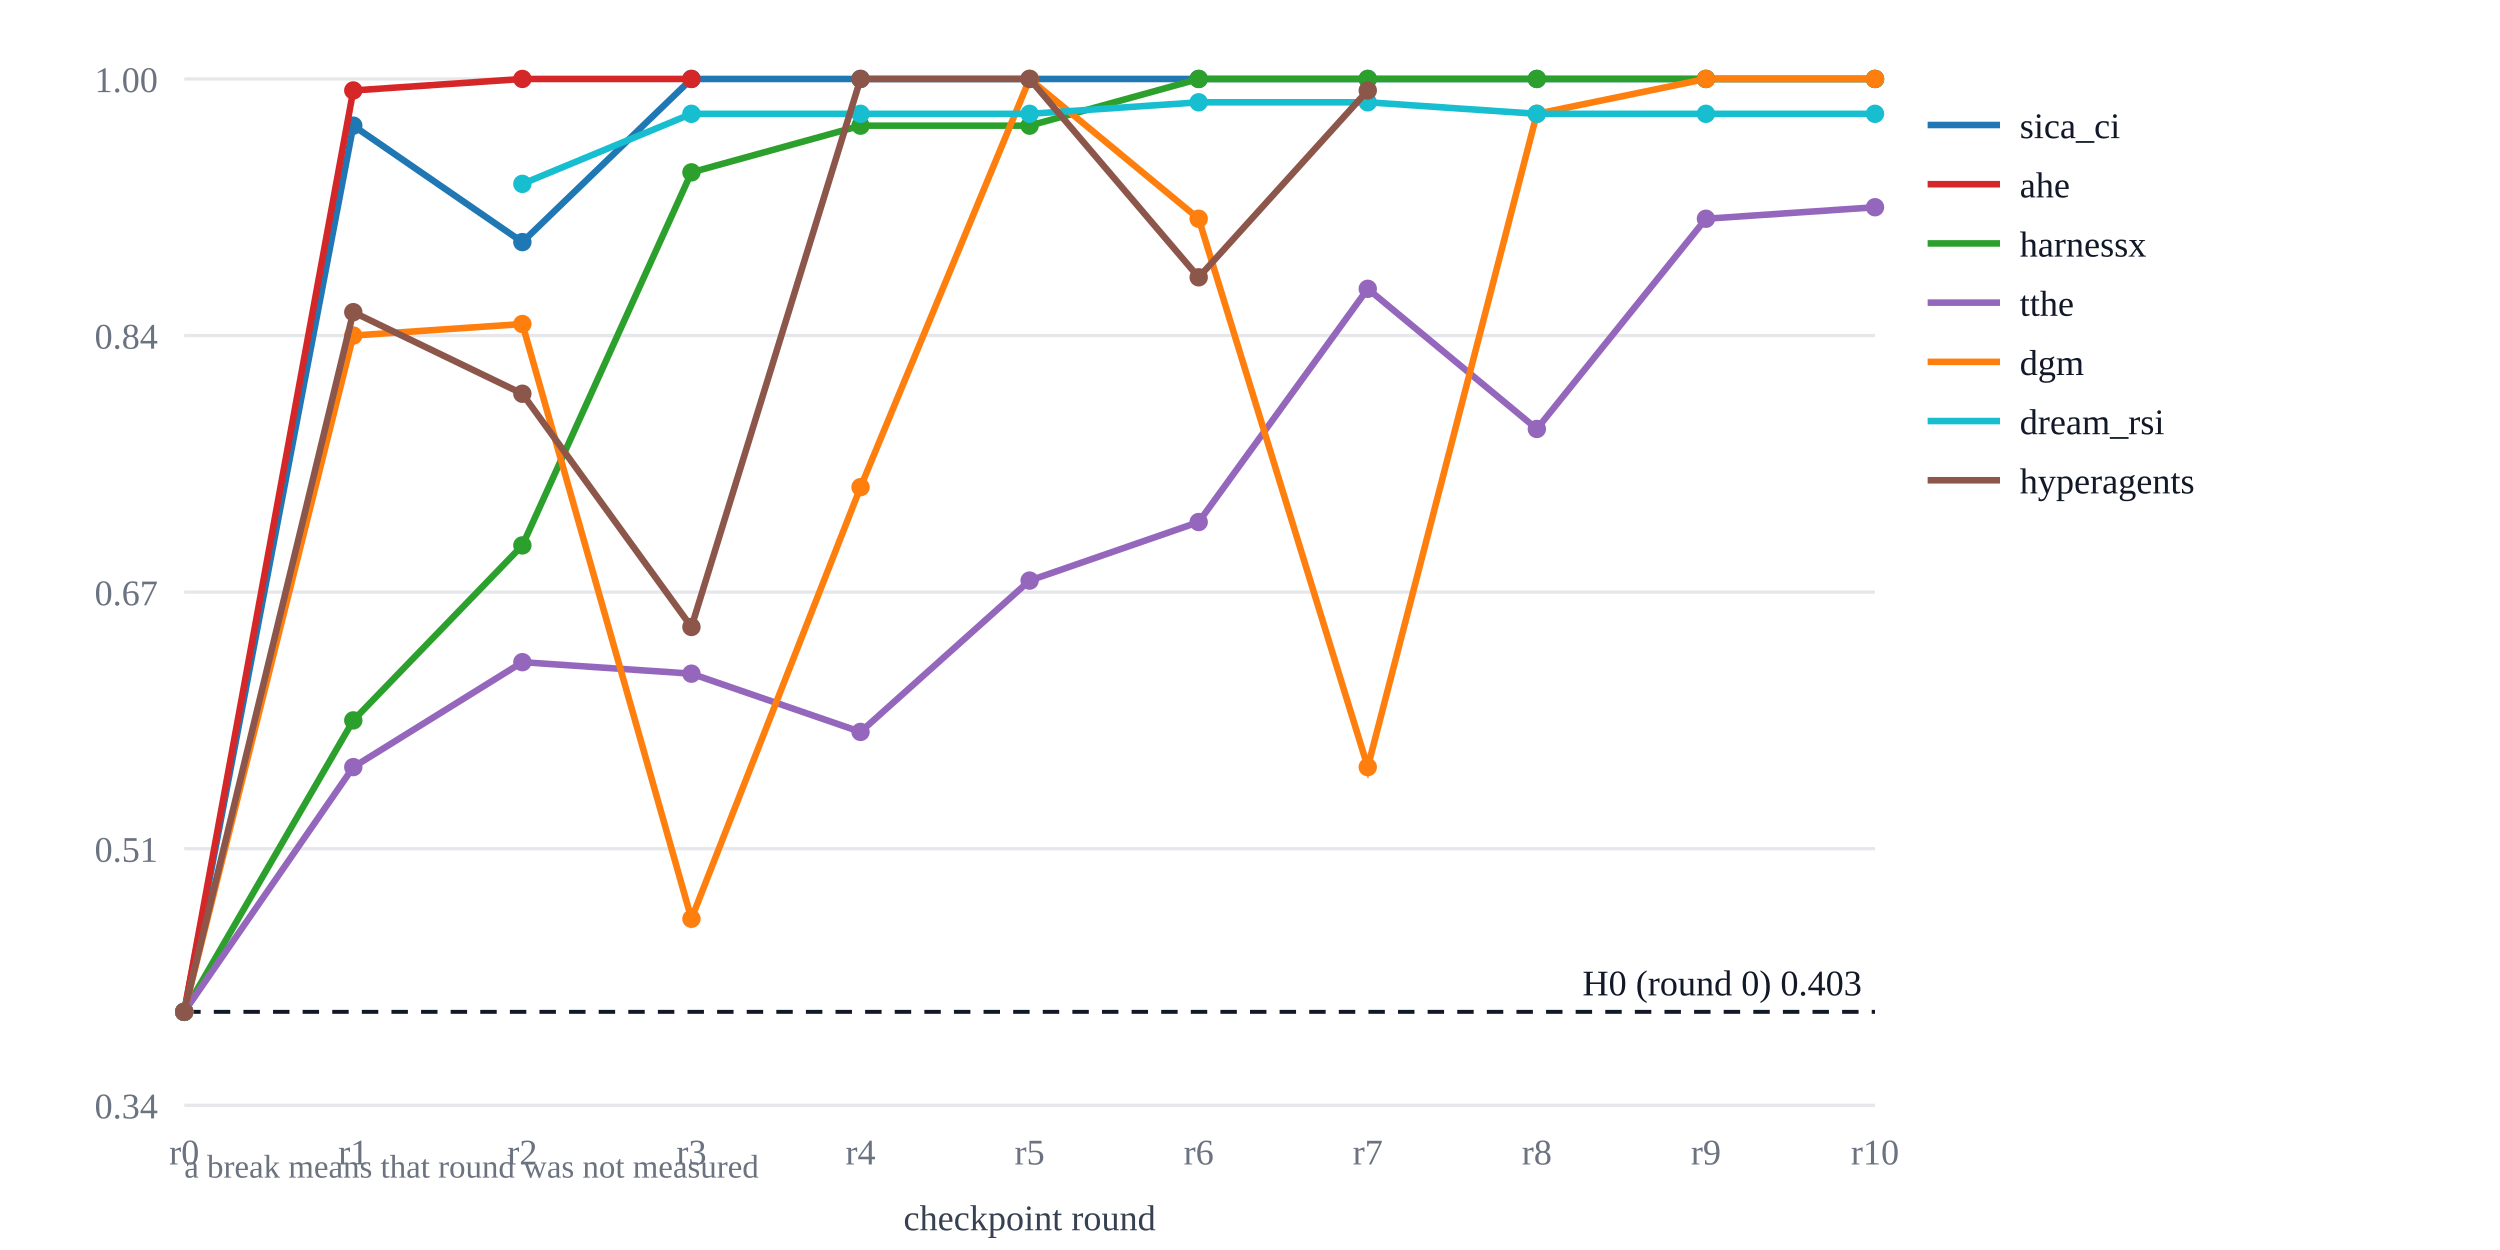
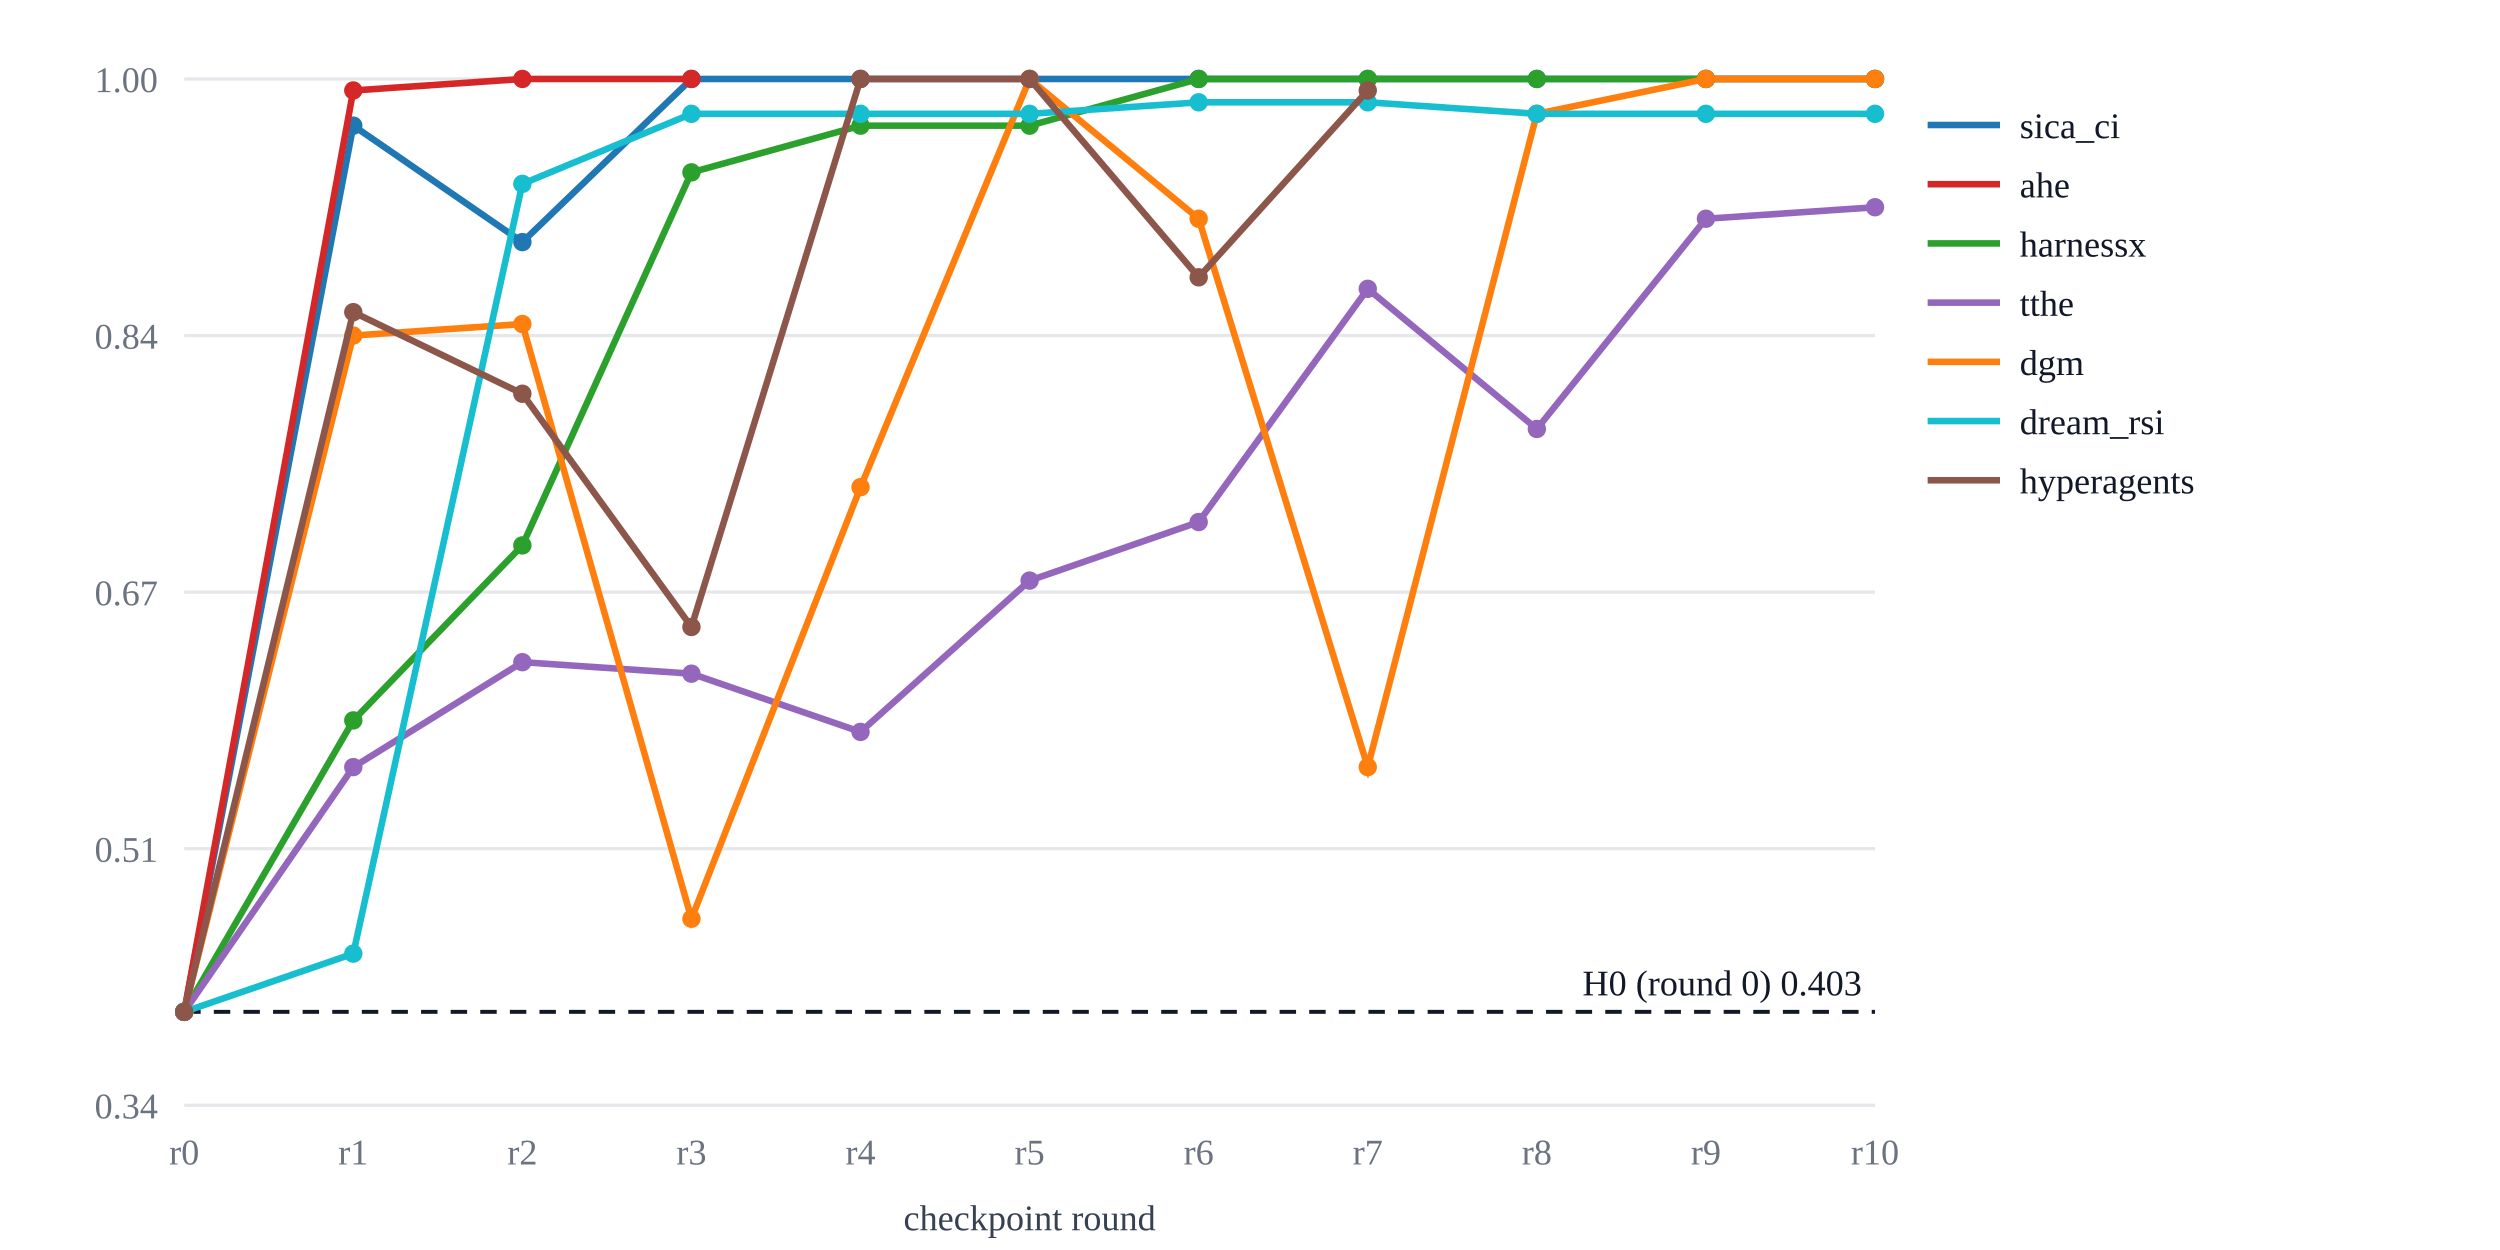
<svg xmlns="http://www.w3.org/2000/svg" width="760" height="380" viewBox="0 0 760 380" role="img" aria-label="Score by checkpoint round on valid_unseen">
  <rect width="760" height="380" fill="#ffffff" />
  <line x1="56" y1="336.0" x2="570" y2="336.0" stroke="#e5e7eb" stroke-width="1" />
  <text x="48" y="340.0" font-size="11" fill="#6b7280" text-anchor="end">0.34</text>
  <line x1="56" y1="258.0" x2="570" y2="258.0" stroke="#e5e7eb" stroke-width="1" />
  <text x="48" y="262.0" font-size="11" fill="#6b7280" text-anchor="end">0.51</text>
  <line x1="56" y1="180.0" x2="570" y2="180.0" stroke="#e5e7eb" stroke-width="1" />
  <text x="48" y="184.0" font-size="11" fill="#6b7280" text-anchor="end">0.67</text>
  <line x1="56" y1="102.0" x2="570" y2="102.0" stroke="#e5e7eb" stroke-width="1" />
  <text x="48" y="106.0" font-size="11" fill="#6b7280" text-anchor="end">0.84</text>
  <line x1="56" y1="24.0" x2="570" y2="24.0" stroke="#e5e7eb" stroke-width="1" />
  <text x="48" y="28.0" font-size="11" fill="#6b7280" text-anchor="end">1.00</text>
  <text x="56.0" y="354" font-size="11" fill="#6b7280" text-anchor="middle">r0</text>
  <text x="107.4" y="354" font-size="11" fill="#6b7280" text-anchor="middle">r1</text>
  <text x="158.8" y="354" font-size="11" fill="#6b7280" text-anchor="middle">r2</text>
  <text x="210.2" y="354" font-size="11" fill="#6b7280" text-anchor="middle">r3</text>
  <text x="261.6" y="354" font-size="11" fill="#6b7280" text-anchor="middle">r4</text>
  <text x="313.0" y="354" font-size="11" fill="#6b7280" text-anchor="middle">r5</text>
  <text x="364.4" y="354" font-size="11" fill="#6b7280" text-anchor="middle">r6</text>
  <text x="415.8" y="354" font-size="11" fill="#6b7280" text-anchor="middle">r7</text>
  <text x="467.2" y="354" font-size="11" fill="#6b7280" text-anchor="middle">r8</text>
  <text x="518.6" y="354" font-size="11" fill="#6b7280" text-anchor="middle">r9</text>
  <text x="570.0" y="354" font-size="11" fill="#6b7280" text-anchor="middle">r10</text>
  <line x1="56" y1="307.6" x2="570" y2="307.6" stroke="#111827" stroke-width="1.2" stroke-dasharray="5 4" />
  <text x="566" y="302.6" font-size="11" fill="#111827" text-anchor="end">H0 (round 0) 0.403</text>
  <g data-method-line="sica_ci">
    <path d="M56.0,307.6 L107.4,38.2 L158.8,73.6 L210.2,24.0 L261.6,24.0 L313.0,24.0 L364.4,24.0 L415.8,24.0 L467.2,24.0 L518.6,24.0 L570.0,24.0" fill="none" stroke="#1f77b4" stroke-width="2" />
    <circle cx="56.0" cy="307.6" r="2.8" fill="#1f77b4" />
    <circle cx="107.4" cy="38.2" r="2.8" fill="#1f77b4" />
    <circle cx="158.8" cy="73.6" r="2.8" fill="#1f77b4" />
    <circle cx="210.2" cy="24.0" r="2.8" fill="#1f77b4" />
    <circle cx="261.6" cy="24.0" r="2.8" fill="#1f77b4" />
    <circle cx="313.0" cy="24.0" r="2.8" fill="#1f77b4" />
    <circle cx="364.4" cy="24.0" r="2.8" fill="#1f77b4" />
    <circle cx="415.8" cy="24.0" r="2.8" fill="#1f77b4" />
    <circle cx="467.2" cy="24.0" r="2.8" fill="#1f77b4" />
    <circle cx="518.6" cy="24.0" r="2.8" fill="#1f77b4" />
    <circle cx="570.0" cy="24.0" r="2.8" fill="#1f77b4" />
    <line x1="586" y1="38" x2="608" y2="38" stroke="#1f77b4" stroke-width="2" />
    <text x="614" y="42" font-size="11" fill="#111827">sica_ci</text>
  </g>
  <g data-method-line="ahe">
    <path d="M56.0,307.6 L107.4,27.5 L158.8,24.0 L210.2,24.0" fill="none" stroke="#d62728" stroke-width="2" />
    <circle cx="56.0" cy="307.6" r="2.8" fill="#d62728" />
    <circle cx="107.4" cy="27.5" r="2.8" fill="#d62728" />
    <circle cx="158.8" cy="24.0" r="2.8" fill="#d62728" />
    <circle cx="210.2" cy="24.0" r="2.8" fill="#d62728" />
    <line x1="586" y1="56" x2="608" y2="56" stroke="#d62728" stroke-width="2" />
    <text x="614" y="60" font-size="11" fill="#111827">ahe</text>
  </g>
  <g data-method-line="harnessx">
    <path d="M56.0,307.6 L107.4,219.0 L158.8,165.8 L210.2,52.4 L261.6,38.2 L313.0,38.2 L364.4,24.0 L415.8,24.0 L467.2,24.0 L518.6,24.0 L570.0,24.0" fill="none" stroke="#2ca02c" stroke-width="2" />
    <circle cx="56.0" cy="307.6" r="2.8" fill="#2ca02c" />
    <circle cx="107.4" cy="219.0" r="2.8" fill="#2ca02c" />
    <circle cx="158.8" cy="165.8" r="2.8" fill="#2ca02c" />
    <circle cx="210.2" cy="52.4" r="2.8" fill="#2ca02c" />
    <circle cx="261.6" cy="38.2" r="2.8" fill="#2ca02c" />
    <circle cx="313.0" cy="38.2" r="2.8" fill="#2ca02c" />
    <circle cx="364.4" cy="24.0" r="2.8" fill="#2ca02c" />
    <circle cx="415.8" cy="24.0" r="2.8" fill="#2ca02c" />
    <circle cx="467.2" cy="24.0" r="2.8" fill="#2ca02c" />
    <circle cx="518.6" cy="24.0" r="2.8" fill="#2ca02c" />
    <circle cx="570.0" cy="24.0" r="2.8" fill="#2ca02c" />
    <line x1="586" y1="74" x2="608" y2="74" stroke="#2ca02c" stroke-width="2" />
    <text x="614" y="78" font-size="11" fill="#111827">harnessx</text>
  </g>
  <g data-method-line="tthe">
    <path d="M56.0,307.6 L107.4,233.2 L158.8,201.3 L210.2,204.8 L261.6,222.5 L313.0,176.5 L364.4,158.7 L415.8,87.8 L467.2,130.4 L518.6,66.5 L570.0,63.0" fill="none" stroke="#9467bd" stroke-width="2" />
    <circle cx="56.0" cy="307.6" r="2.8" fill="#9467bd" />
    <circle cx="107.4" cy="233.2" r="2.8" fill="#9467bd" />
    <circle cx="158.8" cy="201.3" r="2.8" fill="#9467bd" />
    <circle cx="210.2" cy="204.8" r="2.8" fill="#9467bd" />
    <circle cx="261.6" cy="222.5" r="2.8" fill="#9467bd" />
    <circle cx="313.0" cy="176.5" r="2.8" fill="#9467bd" />
    <circle cx="364.4" cy="158.7" r="2.8" fill="#9467bd" />
    <circle cx="415.8" cy="87.8" r="2.8" fill="#9467bd" />
    <circle cx="467.2" cy="130.4" r="2.8" fill="#9467bd" />
    <circle cx="518.6" cy="66.5" r="2.8" fill="#9467bd" />
    <circle cx="570.0" cy="63.0" r="2.8" fill="#9467bd" />
    <line x1="586" y1="92" x2="608" y2="92" stroke="#9467bd" stroke-width="2" />
    <text x="614" y="96" font-size="11" fill="#111827">tthe</text>
  </g>
  <g data-method-line="dgm">
    <path d="M56.0,307.6 L107.4,102.0 L158.8,98.5 L210.2,279.3 L261.6,148.1 L313.0,24.0 L364.4,66.5 L415.8,233.2 L467.2,34.6 L518.6,24.0 L570.0,24.0" fill="none" stroke="#ff7f0e" stroke-width="2" />
    <circle cx="56.0" cy="307.6" r="2.8" fill="#ff7f0e" />
    <circle cx="107.4" cy="102.0" r="2.8" fill="#ff7f0e" />
    <circle cx="158.8" cy="98.5" r="2.8" fill="#ff7f0e" />
    <circle cx="210.2" cy="279.3" r="2.8" fill="#ff7f0e" />
    <circle cx="261.6" cy="148.1" r="2.8" fill="#ff7f0e" />
    <circle cx="313.0" cy="24.0" r="2.8" fill="#ff7f0e" />
    <circle cx="364.4" cy="66.5" r="2.8" fill="#ff7f0e" />
    <circle cx="415.8" cy="233.2" r="2.8" fill="#ff7f0e" />
    <circle cx="467.2" cy="34.6" r="2.8" fill="#ff7f0e" />
    <circle cx="518.6" cy="24.0" r="2.8" fill="#ff7f0e" />
    <circle cx="570.0" cy="24.0" r="2.8" fill="#ff7f0e" />
    <line x1="586" y1="110" x2="608" y2="110" stroke="#ff7f0e" stroke-width="2" />
    <text x="614" y="114" font-size="11" fill="#111827">dgm</text>
  </g>
  <g data-method-line="dream_rsi">
-     <path d="M56.0,307.6" fill="none" stroke="#17becf" stroke-width="2" />
-     <path d="M158.8,55.9 L210.2,34.6 L261.6,34.6 L313.0,34.6 L364.4,31.1 L415.8,31.1 L467.2,34.6 L518.6,34.6 L570.0,34.6" fill="none" stroke="#17becf" stroke-width="2" />
+     <path d="M56.0,307.6 L107.4,289.9 L158.8,55.9 L210.2,34.6 L261.6,34.6 L313.0,34.6 L364.4,31.1 L415.8,31.1 L467.2,34.6 L518.6,34.6 L570.0,34.6" fill="none" stroke="#17becf" stroke-width="2" />
    <circle cx="56.0" cy="307.6" r="2.8" fill="#17becf" />
+     <circle cx="107.4" cy="289.9" r="2.8" fill="#17becf" />
    <circle cx="158.8" cy="55.9" r="2.8" fill="#17becf" />
    <circle cx="210.2" cy="34.6" r="2.8" fill="#17becf" />
    <circle cx="261.6" cy="34.6" r="2.8" fill="#17becf" />
    <circle cx="313.0" cy="34.6" r="2.8" fill="#17becf" />
    <circle cx="364.4" cy="31.1" r="2.8" fill="#17becf" />
    <circle cx="415.8" cy="31.1" r="2.8" fill="#17becf" />
    <circle cx="467.2" cy="34.6" r="2.8" fill="#17becf" />
    <circle cx="518.6" cy="34.6" r="2.8" fill="#17becf" />
    <circle cx="570.0" cy="34.6" r="2.8" fill="#17becf" />
    <line x1="586" y1="128" x2="608" y2="128" stroke="#17becf" stroke-width="2" />
    <text x="614" y="132" font-size="11" fill="#111827">dream_rsi</text>
  </g>
  <g data-method-line="hyperagents">
    <path d="M56.0,307.6 L107.4,94.9 L158.8,119.7 L210.2,190.6 L261.6,24.0 L313.0,24.0 L364.4,84.3 L415.8,27.5" fill="none" stroke="#8c564b" stroke-width="2" />
    <circle cx="56.0" cy="307.6" r="2.8" fill="#8c564b" />
    <circle cx="107.4" cy="94.9" r="2.8" fill="#8c564b" />
    <circle cx="158.8" cy="119.7" r="2.8" fill="#8c564b" />
    <circle cx="210.2" cy="190.6" r="2.8" fill="#8c564b" />
    <circle cx="261.6" cy="24.0" r="2.8" fill="#8c564b" />
    <circle cx="313.0" cy="24.0" r="2.8" fill="#8c564b" />
    <circle cx="364.4" cy="84.3" r="2.8" fill="#8c564b" />
    <circle cx="415.8" cy="27.5" r="2.8" fill="#8c564b" />
    <line x1="586" y1="146" x2="608" y2="146" stroke="#8c564b" stroke-width="2" />
    <text x="614" y="150" font-size="11" fill="#111827">hyperagents</text>
  </g>
  <text x="313" y="374" font-size="11" fill="#374151" text-anchor="middle">checkpoint round</text>
-   <text x="56" y="358" font-size="10" fill="#6b7280">a break means that round was not measured</text>
</svg>
